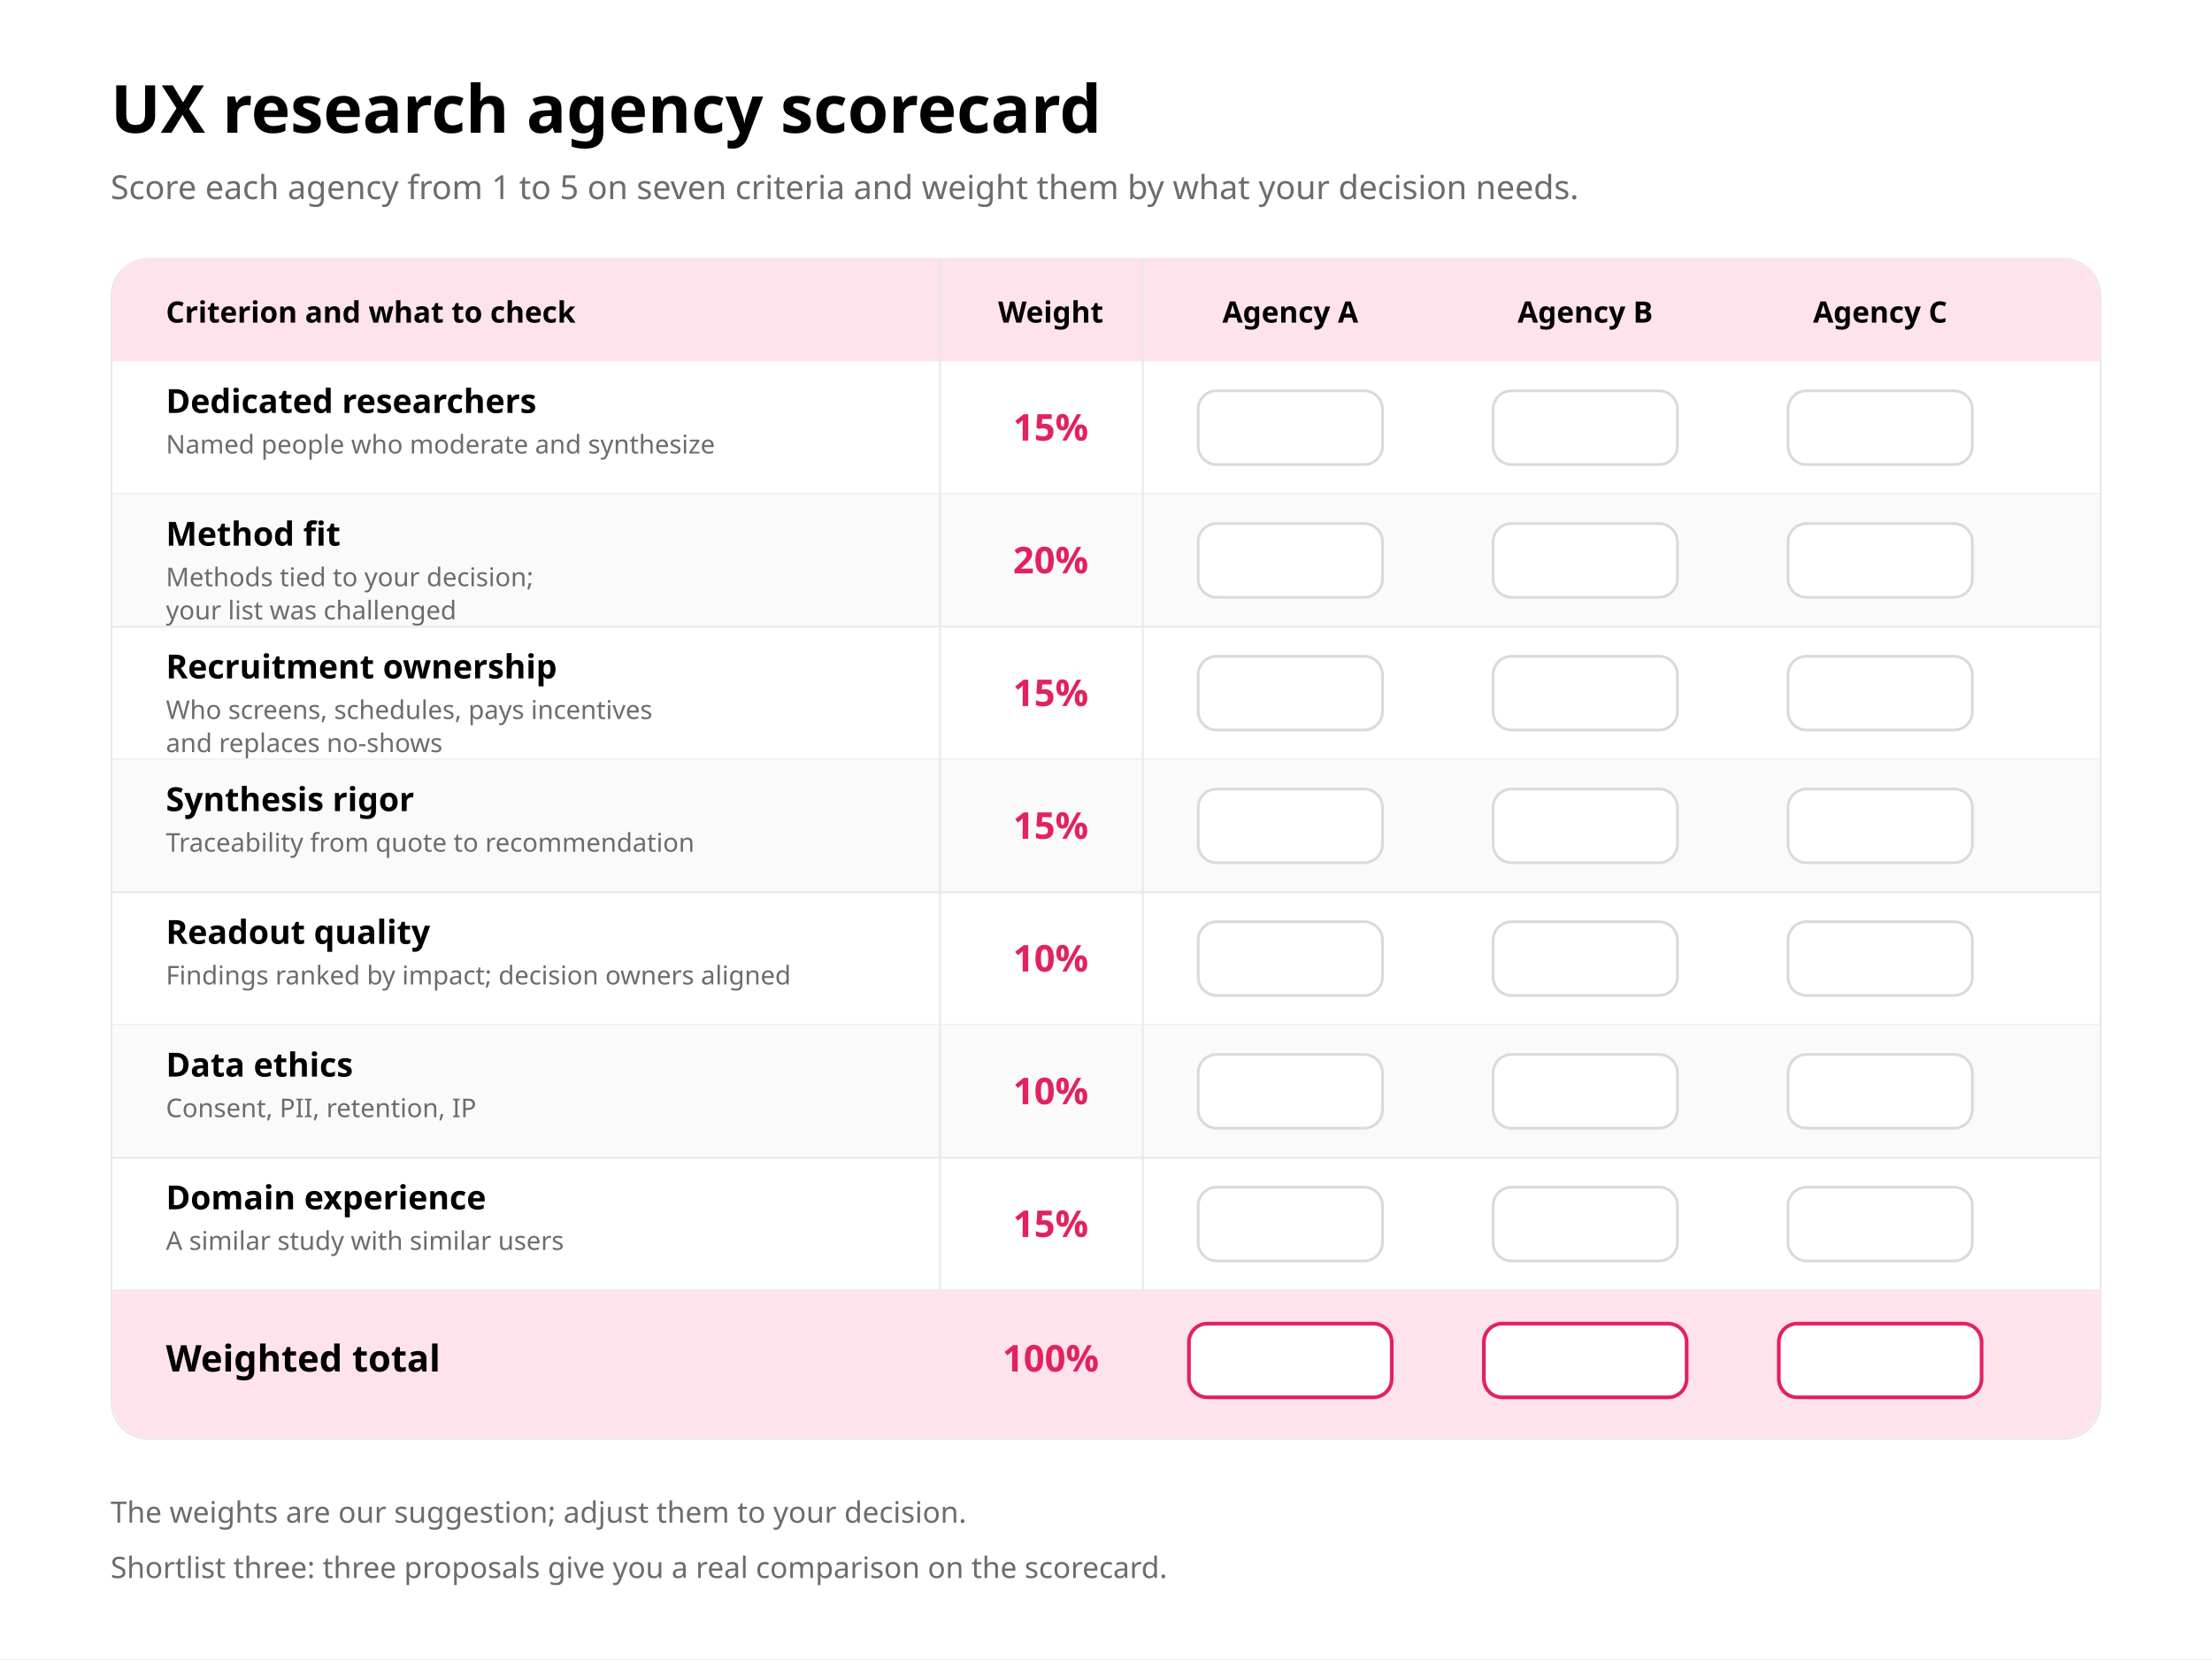
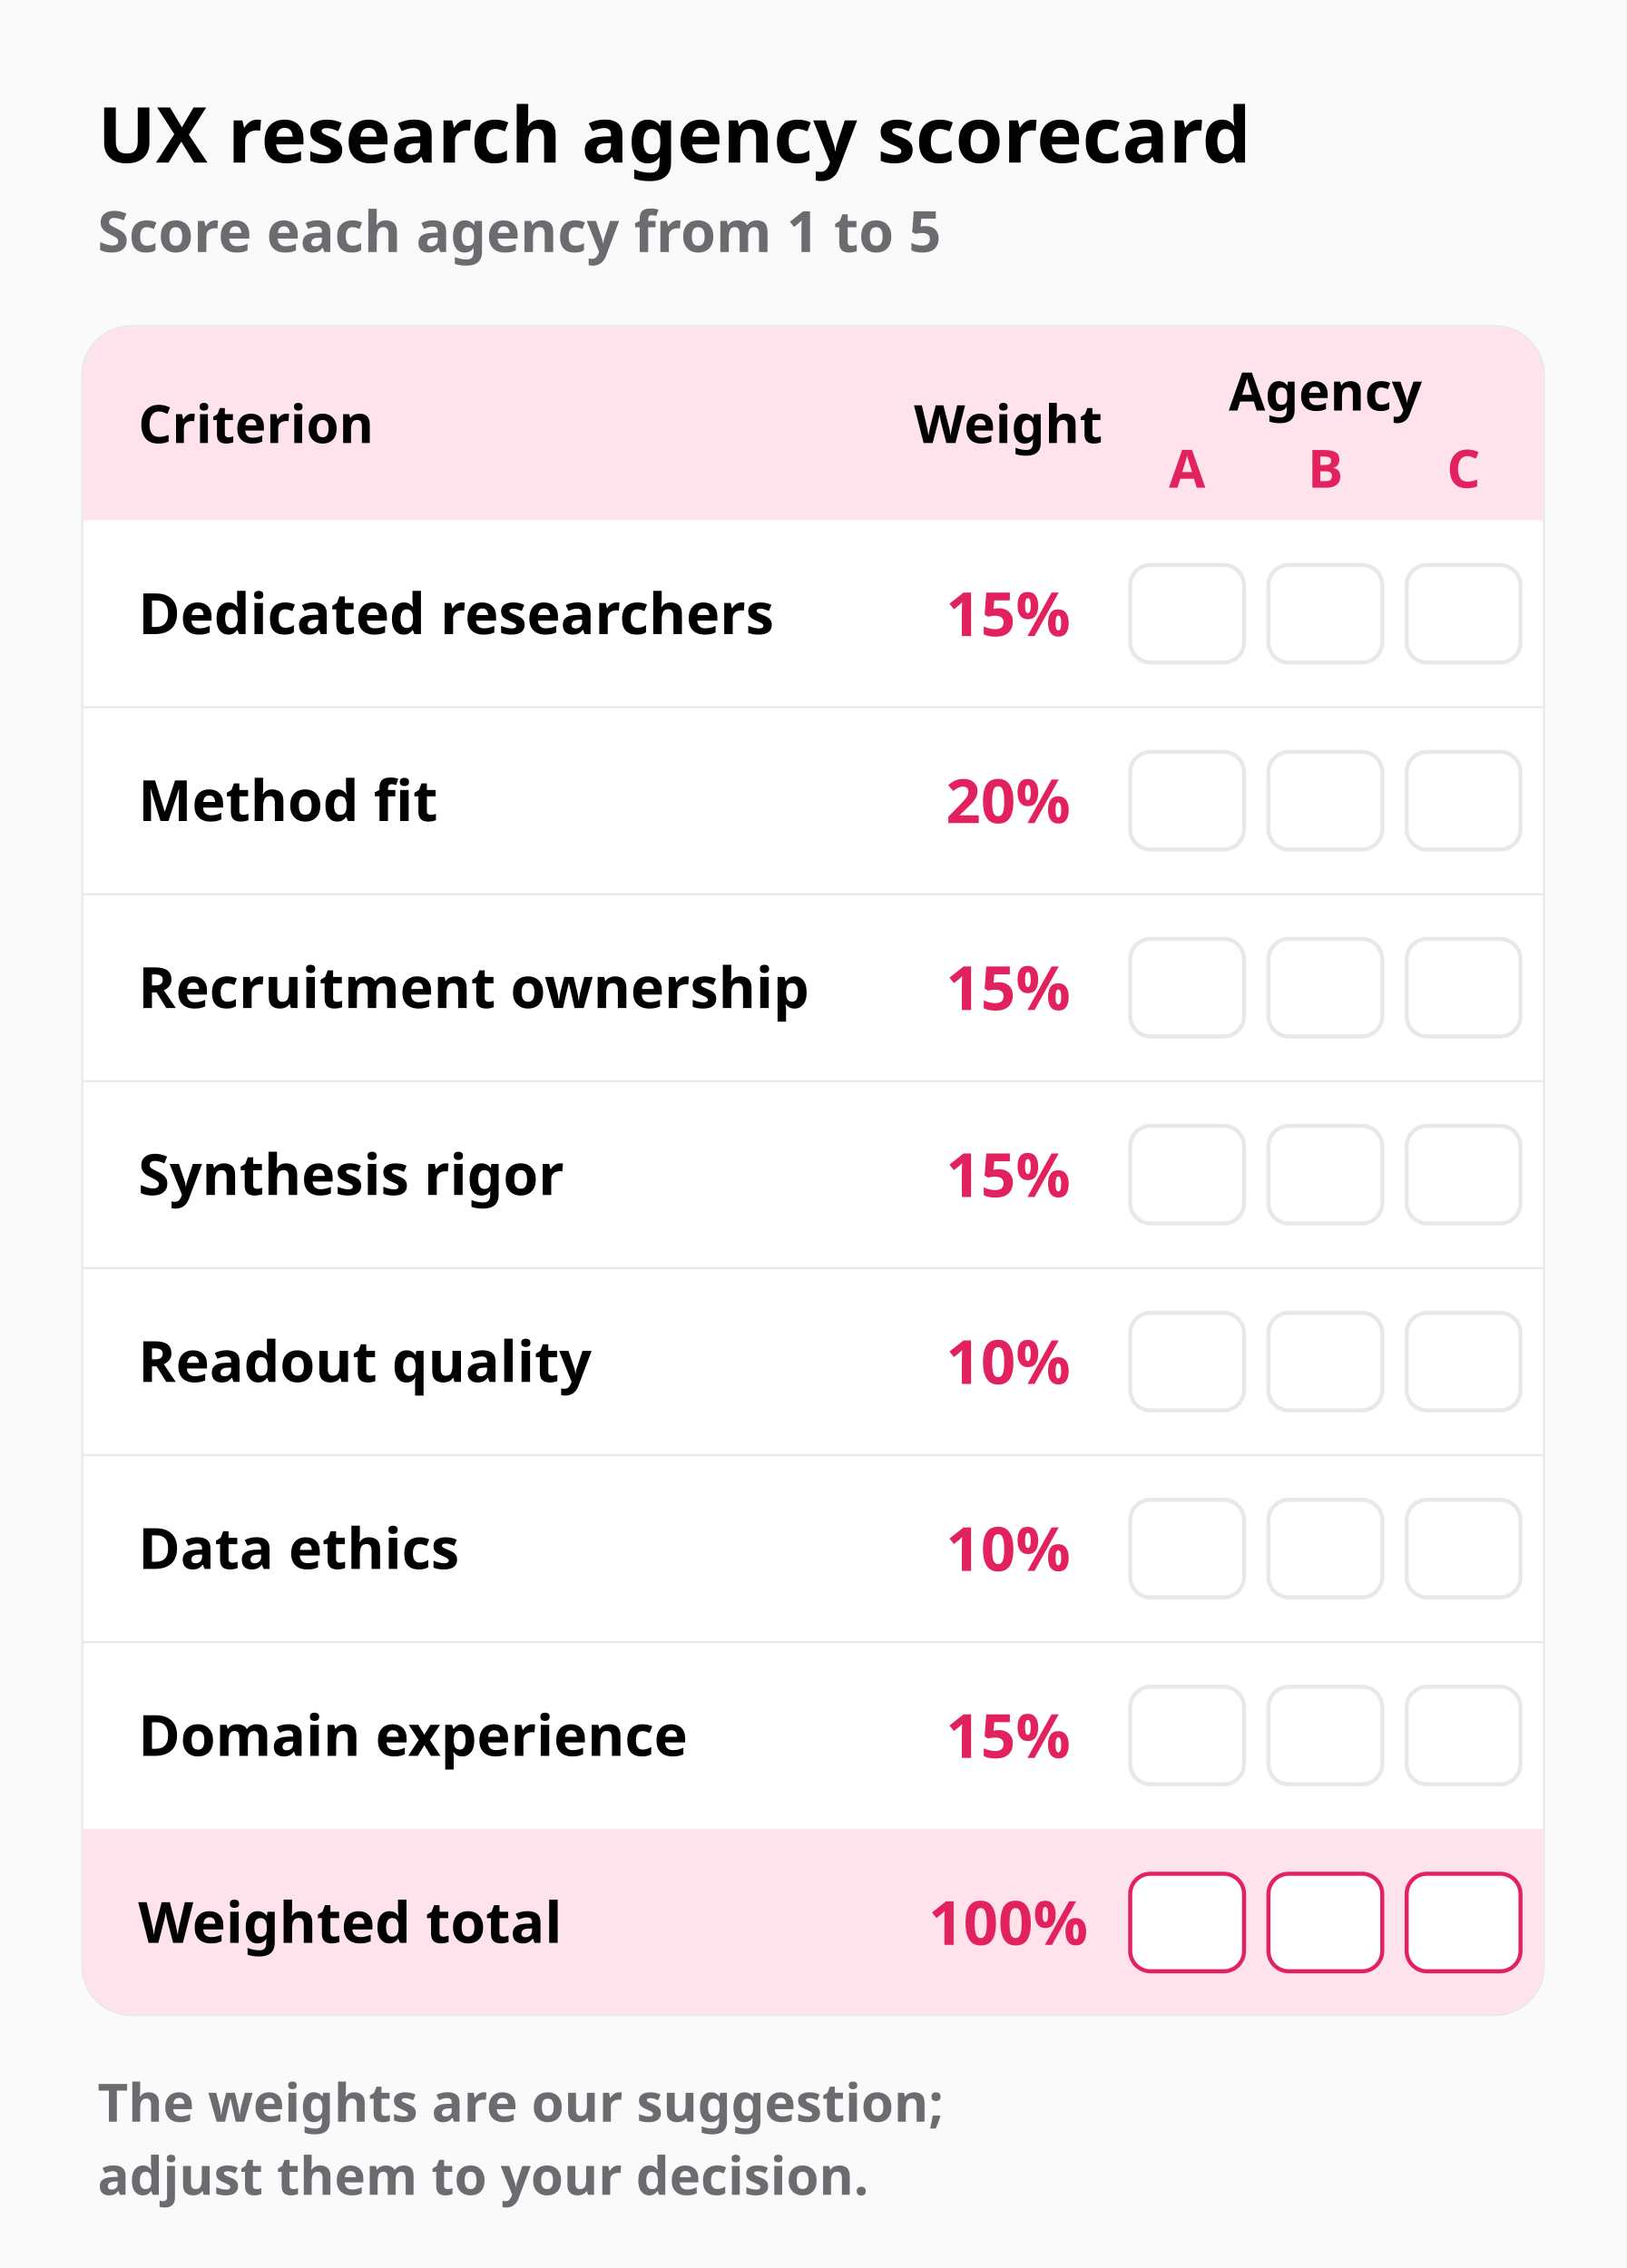
- <svg xmlns="http://www.w3.org/2000/svg" viewBox="0 0 1200 900" width="1200" height="900" font-family="Manrope, system-ui, sans-serif">
-   <rect width="1200" height="900" fill="#FFFFFF" />
-   <text x="60" y="72" font-size="36" font-weight="800" fill="#020101">UX research agency scorecard</text>
-   <text x="60" y="108" font-size="18" fill="#6B6B70">Score each agency from 1 to 5 on seven criteria and weight them by what your decision needs.</text>
-   <rect x="60.5" y="140.5" width="1079" height="640" rx="20" fill="#FFFFFF" stroke="#E8E8EB" />
-   <path d="M61 196 V160 a20 20 0 0 1 20 -20 H1119 a20 20 0 0 1 20 20 V196 Z" fill="#FFE3EC" />
-   <text x="90" y="175" font-size="16" font-weight="800" fill="#020101">Criterion and what to check</text>
-   <text x="570" y="175" font-size="16" font-weight="800" fill="#020101" text-anchor="middle">Weight</text>
-   <text x="700" y="175" font-size="16" font-weight="800" fill="#020101" text-anchor="middle">Agency A</text>
-   <text x="860" y="175" font-size="16" font-weight="800" fill="#020101" text-anchor="middle">Agency B</text>
-   <text x="1020" y="175" font-size="16" font-weight="800" fill="#020101" text-anchor="middle">Agency C</text>
-   <text x="90" y="224" font-size="18" font-weight="700" fill="#020101">Dedicated researchers</text>
-   <text x="90" y="246" font-size="14" fill="#6B6B70">Named people who moderate and synthesize</text>
-   <text x="570" y="239" font-size="20" font-weight="800" fill="#E2225F" text-anchor="middle">15%</text>
-   <rect x="650" y="212" width="100" height="40" rx="10" fill="#FFFFFF" stroke="#D9D9DE" stroke-width="1.5" />
-   <rect x="810" y="212" width="100" height="40" rx="10" fill="#FFFFFF" stroke="#D9D9DE" stroke-width="1.5" />
-   <rect x="970" y="212" width="100" height="40" rx="10" fill="#FFFFFF" stroke="#D9D9DE" stroke-width="1.5" />
-   <line x1="61" y1="268" x2="1139" y2="268" stroke="#E8E8EB" />
-   <rect x="61" y="268" width="1078" height="72" fill="#FBFAFB" />
-   <text x="90" y="296" font-size="18" font-weight="700" fill="#020101">Method fit</text>
-   <text x="90" y="318" font-size="14" fill="#6B6B70">Methods tied to your decision;</text>
-   <text x="90" y="336" font-size="14" fill="#6B6B70">your list was challenged</text>
-   <text x="570" y="311" font-size="20" font-weight="800" fill="#E2225F" text-anchor="middle">20%</text>
-   <rect x="650" y="284" width="100" height="40" rx="10" fill="#FFFFFF" stroke="#D9D9DE" stroke-width="1.5" />
-   <rect x="810" y="284" width="100" height="40" rx="10" fill="#FFFFFF" stroke="#D9D9DE" stroke-width="1.5" />
-   <rect x="970" y="284" width="100" height="40" rx="10" fill="#FFFFFF" stroke="#D9D9DE" stroke-width="1.5" />
-   <line x1="61" y1="340" x2="1139" y2="340" stroke="#E8E8EB" />
-   <text x="90" y="368" font-size="18" font-weight="700" fill="#020101">Recruitment ownership</text>
-   <text x="90" y="390" font-size="14" fill="#6B6B70">Who screens, schedules, pays incentives</text>
-   <text x="90" y="408" font-size="14" fill="#6B6B70">and replaces no-shows</text>
-   <text x="570" y="383" font-size="20" font-weight="800" fill="#E2225F" text-anchor="middle">15%</text>
-   <rect x="650" y="356" width="100" height="40" rx="10" fill="#FFFFFF" stroke="#D9D9DE" stroke-width="1.5" />
-   <rect x="810" y="356" width="100" height="40" rx="10" fill="#FFFFFF" stroke="#D9D9DE" stroke-width="1.5" />
-   <rect x="970" y="356" width="100" height="40" rx="10" fill="#FFFFFF" stroke="#D9D9DE" stroke-width="1.5" />
-   <line x1="61" y1="412" x2="1139" y2="412" stroke="#E8E8EB" />
-   <rect x="61" y="412" width="1078" height="72" fill="#FBFAFB" />
-   <text x="90" y="440" font-size="18" font-weight="700" fill="#020101">Synthesis rigor</text>
-   <text x="90" y="462" font-size="14" fill="#6B6B70">Traceability from quote to recommendation</text>
-   <text x="570" y="455" font-size="20" font-weight="800" fill="#E2225F" text-anchor="middle">15%</text>
-   <rect x="650" y="428" width="100" height="40" rx="10" fill="#FFFFFF" stroke="#D9D9DE" stroke-width="1.5" />
-   <rect x="810" y="428" width="100" height="40" rx="10" fill="#FFFFFF" stroke="#D9D9DE" stroke-width="1.5" />
-   <rect x="970" y="428" width="100" height="40" rx="10" fill="#FFFFFF" stroke="#D9D9DE" stroke-width="1.5" />
-   <line x1="61" y1="484" x2="1139" y2="484" stroke="#E8E8EB" />
-   <text x="90" y="512" font-size="18" font-weight="700" fill="#020101">Readout quality</text>
-   <text x="90" y="534" font-size="14" fill="#6B6B70">Findings ranked by impact; decision owners aligned</text>
-   <text x="570" y="527" font-size="20" font-weight="800" fill="#E2225F" text-anchor="middle">10%</text>
-   <rect x="650" y="500" width="100" height="40" rx="10" fill="#FFFFFF" stroke="#D9D9DE" stroke-width="1.5" />
-   <rect x="810" y="500" width="100" height="40" rx="10" fill="#FFFFFF" stroke="#D9D9DE" stroke-width="1.5" />
-   <rect x="970" y="500" width="100" height="40" rx="10" fill="#FFFFFF" stroke="#D9D9DE" stroke-width="1.5" />
-   <line x1="61" y1="556" x2="1139" y2="556" stroke="#E8E8EB" />
-   <rect x="61" y="556" width="1078" height="72" fill="#FBFAFB" />
-   <text x="90" y="584" font-size="18" font-weight="700" fill="#020101">Data ethics</text>
-   <text x="90" y="606" font-size="14" fill="#6B6B70">Consent, PII, retention, IP</text>
-   <text x="570" y="599" font-size="20" font-weight="800" fill="#E2225F" text-anchor="middle">10%</text>
-   <rect x="650" y="572" width="100" height="40" rx="10" fill="#FFFFFF" stroke="#D9D9DE" stroke-width="1.5" />
-   <rect x="810" y="572" width="100" height="40" rx="10" fill="#FFFFFF" stroke="#D9D9DE" stroke-width="1.5" />
-   <rect x="970" y="572" width="100" height="40" rx="10" fill="#FFFFFF" stroke="#D9D9DE" stroke-width="1.5" />
-   <line x1="61" y1="628" x2="1139" y2="628" stroke="#E8E8EB" />
-   <text x="90" y="656" font-size="18" font-weight="700" fill="#020101">Domain experience</text>
-   <text x="90" y="678" font-size="14" fill="#6B6B70">A similar study with similar users</text>
-   <text x="570" y="671" font-size="20" font-weight="800" fill="#E2225F" text-anchor="middle">15%</text>
-   <rect x="650" y="644" width="100" height="40" rx="10" fill="#FFFFFF" stroke="#D9D9DE" stroke-width="1.5" />
-   <rect x="810" y="644" width="100" height="40" rx="10" fill="#FFFFFF" stroke="#D9D9DE" stroke-width="1.5" />
-   <rect x="970" y="644" width="100" height="40" rx="10" fill="#FFFFFF" stroke="#D9D9DE" stroke-width="1.5" />
-   <line x1="61" y1="700" x2="1139" y2="700" stroke="#E8E8EB" />
-   <line x1="510" y1="140" x2="510" y2="780" stroke="#E8E8EB" />
-   <line x1="620" y1="140" x2="620" y2="780" stroke="#E8E8EB" />
-   <path d="M61 700 H1139 V760 a20 20 0 0 1 -20 20 H81 a20 20 0 0 1 -20 -20 Z" fill="#FFE3EC" />
-   <text x="90" y="744" font-size="20" font-weight="800" fill="#020101">Weighted total</text>
-   <text x="570" y="744" font-size="20" font-weight="800" fill="#E2225F" text-anchor="middle">100%</text>
-   <rect x="645" y="718" width="110" height="40" rx="10" fill="#FFFFFF" stroke="#E2225F" stroke-width="2" />
-   <rect x="805" y="718" width="110" height="40" rx="10" fill="#FFFFFF" stroke="#E2225F" stroke-width="2" />
-   <rect x="965" y="718" width="110" height="40" rx="10" fill="#FFFFFF" stroke="#E2225F" stroke-width="2" />
-   <text x="60" y="826" font-size="16" fill="#6B6B70">The weights are our suggestion; adjust them to your decision.</text>
-   <text x="60" y="856" font-size="16" fill="#6B6B70">Shortlist three: three proposals give you a real comparison on the scorecard.</text>
+ <svg xmlns="http://www.w3.org/2000/svg" viewBox="0 0 800 1116" width="800" height="1116" font-family="Manrope, system-ui, sans-serif">
+   <rect width="800" height="1116" fill="#FBFAFB" />
+   <text x="48" y="80" font-size="38" font-weight="800" fill="#020101">UX research agency scorecard</text>
+   <text x="48" y="124" font-size="28" font-weight="600" fill="#6B6B70">Score each agency from 1 to 5</text>
+   <rect x="40.5" y="160.5" width="719" height="831" rx="24" fill="#FFFFFF" stroke="#E8E8EB" />
+   <path d="M41 256 V184 a23 23 0 0 1 23 -23 H736 a23 23 0 0 1 23 23 V256 Z" fill="#FFE3EC" />
+   <text x="68" y="218" font-size="26" font-weight="800" fill="#020101">Criterion</text>
+   <text x="496" y="218" font-size="26" font-weight="800" fill="#020101" text-anchor="middle">Weight</text>
+   <text x="652" y="202" font-size="26" font-weight="800" fill="#020101" text-anchor="middle">Agency</text>
+   <text x="584" y="240" font-size="26" font-weight="800" fill="#E2225F" text-anchor="middle">A</text>
+   <text x="652" y="240" font-size="26" font-weight="800" fill="#E2225F" text-anchor="middle">B</text>
+   <text x="720" y="240" font-size="26" font-weight="800" fill="#E2225F" text-anchor="middle">C</text>
+   <text x="68" y="312" font-size="28" font-weight="700" fill="#020101">Dedicated researchers</text>
+   <text x="496" y="313" font-size="30" font-weight="800" fill="#E2225F" text-anchor="middle">15%</text>
+   <rect x="556" y="278" width="56" height="48" rx="10" fill="#FFFFFF" stroke="#E8E8EB" stroke-width="2" />
+   <rect x="624" y="278" width="56" height="48" rx="10" fill="#FFFFFF" stroke="#E8E8EB" stroke-width="2" />
+   <rect x="692" y="278" width="56" height="48" rx="10" fill="#FFFFFF" stroke="#E8E8EB" stroke-width="2" />
+   <path d="M41 348 H759" stroke="#E8E8EB" />
+   <text x="68" y="404" font-size="28" font-weight="700" fill="#020101">Method fit</text>
+   <text x="496" y="405" font-size="30" font-weight="800" fill="#E2225F" text-anchor="middle">20%</text>
+   <rect x="556" y="370" width="56" height="48" rx="10" fill="#FFFFFF" stroke="#E8E8EB" stroke-width="2" />
+   <rect x="624" y="370" width="56" height="48" rx="10" fill="#FFFFFF" stroke="#E8E8EB" stroke-width="2" />
+   <rect x="692" y="370" width="56" height="48" rx="10" fill="#FFFFFF" stroke="#E8E8EB" stroke-width="2" />
+   <path d="M41 440 H759" stroke="#E8E8EB" />
+   <text x="68" y="496" font-size="28" font-weight="700" fill="#020101">Recruitment ownership</text>
+   <text x="496" y="497" font-size="30" font-weight="800" fill="#E2225F" text-anchor="middle">15%</text>
+   <rect x="556" y="462" width="56" height="48" rx="10" fill="#FFFFFF" stroke="#E8E8EB" stroke-width="2" />
+   <rect x="624" y="462" width="56" height="48" rx="10" fill="#FFFFFF" stroke="#E8E8EB" stroke-width="2" />
+   <rect x="692" y="462" width="56" height="48" rx="10" fill="#FFFFFF" stroke="#E8E8EB" stroke-width="2" />
+   <path d="M41 532 H759" stroke="#E8E8EB" />
+   <text x="68" y="588" font-size="28" font-weight="700" fill="#020101">Synthesis rigor</text>
+   <text x="496" y="589" font-size="30" font-weight="800" fill="#E2225F" text-anchor="middle">15%</text>
+   <rect x="556" y="554" width="56" height="48" rx="10" fill="#FFFFFF" stroke="#E8E8EB" stroke-width="2" />
+   <rect x="624" y="554" width="56" height="48" rx="10" fill="#FFFFFF" stroke="#E8E8EB" stroke-width="2" />
+   <rect x="692" y="554" width="56" height="48" rx="10" fill="#FFFFFF" stroke="#E8E8EB" stroke-width="2" />
+   <path d="M41 624 H759" stroke="#E8E8EB" />
+   <text x="68" y="680" font-size="28" font-weight="700" fill="#020101">Readout quality</text>
+   <text x="496" y="681" font-size="30" font-weight="800" fill="#E2225F" text-anchor="middle">10%</text>
+   <rect x="556" y="646" width="56" height="48" rx="10" fill="#FFFFFF" stroke="#E8E8EB" stroke-width="2" />
+   <rect x="624" y="646" width="56" height="48" rx="10" fill="#FFFFFF" stroke="#E8E8EB" stroke-width="2" />
+   <rect x="692" y="646" width="56" height="48" rx="10" fill="#FFFFFF" stroke="#E8E8EB" stroke-width="2" />
+   <path d="M41 716 H759" stroke="#E8E8EB" />
+   <text x="68" y="772" font-size="28" font-weight="700" fill="#020101">Data ethics</text>
+   <text x="496" y="773" font-size="30" font-weight="800" fill="#E2225F" text-anchor="middle">10%</text>
+   <rect x="556" y="738" width="56" height="48" rx="10" fill="#FFFFFF" stroke="#E8E8EB" stroke-width="2" />
+   <rect x="624" y="738" width="56" height="48" rx="10" fill="#FFFFFF" stroke="#E8E8EB" stroke-width="2" />
+   <rect x="692" y="738" width="56" height="48" rx="10" fill="#FFFFFF" stroke="#E8E8EB" stroke-width="2" />
+   <path d="M41 808 H759" stroke="#E8E8EB" />
+   <text x="68" y="864" font-size="28" font-weight="700" fill="#020101">Domain experience</text>
+   <text x="496" y="865" font-size="30" font-weight="800" fill="#E2225F" text-anchor="middle">15%</text>
+   <rect x="556" y="830" width="56" height="48" rx="10" fill="#FFFFFF" stroke="#E8E8EB" stroke-width="2" />
+   <rect x="624" y="830" width="56" height="48" rx="10" fill="#FFFFFF" stroke="#E8E8EB" stroke-width="2" />
+   <rect x="692" y="830" width="56" height="48" rx="10" fill="#FFFFFF" stroke="#E8E8EB" stroke-width="2" />
+   <path d="M41 900 H759 V968 a23 23 0 0 1 -23 23 H64 a23 23 0 0 1 -23 -23 Z" fill="#FFE3EC" />
+   <text x="68" y="956" font-size="28" font-weight="800" fill="#020101">Weighted total</text>
+   <text x="496" y="957" font-size="30" font-weight="800" fill="#E2225F" text-anchor="middle">100%</text>
+   <rect x="556" y="922" width="56" height="48" rx="10" fill="#FFFFFF" stroke="#E2225F" stroke-width="2" />
+   <rect x="624" y="922" width="56" height="48" rx="10" fill="#FFFFFF" stroke="#E2225F" stroke-width="2" />
+   <rect x="692" y="922" width="56" height="48" rx="10" fill="#FFFFFF" stroke="#E2225F" stroke-width="2" />
+   <text x="48" y="1044" font-size="26" font-weight="600" fill="#6B6B70">The weights are our suggestion;</text>
+   <text x="48" y="1080" font-size="26" font-weight="600" fill="#6B6B70">adjust them to your decision.</text>
</svg>
